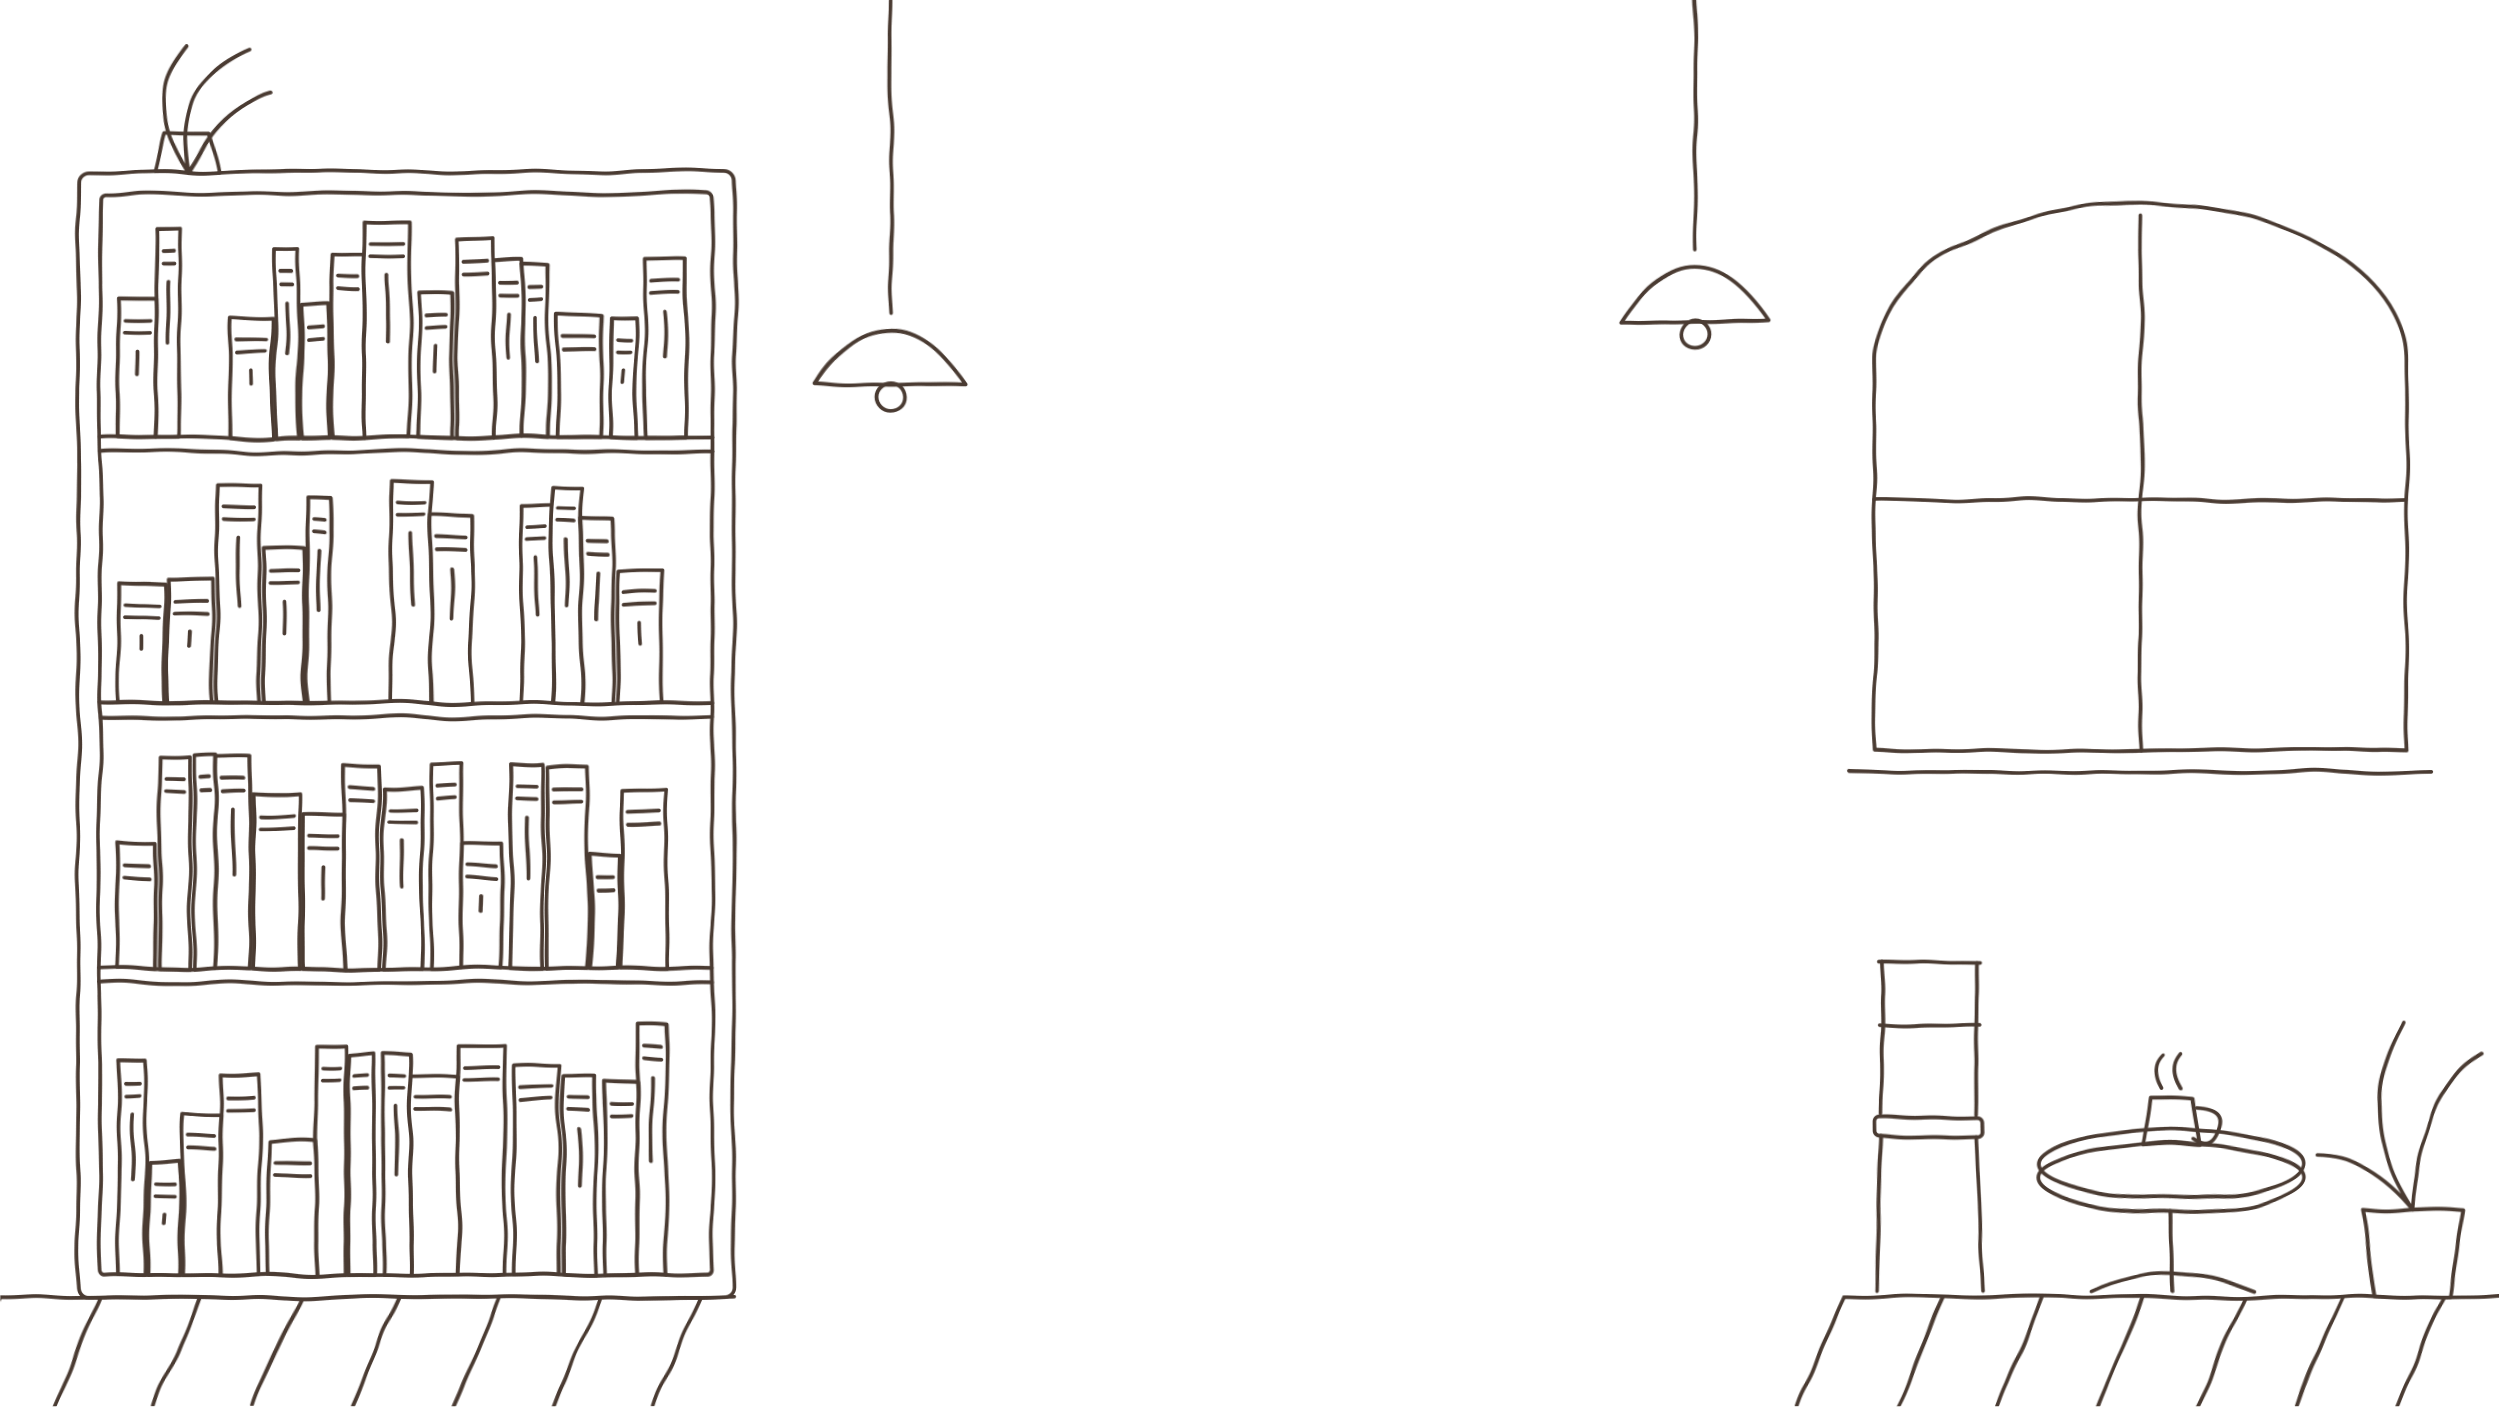
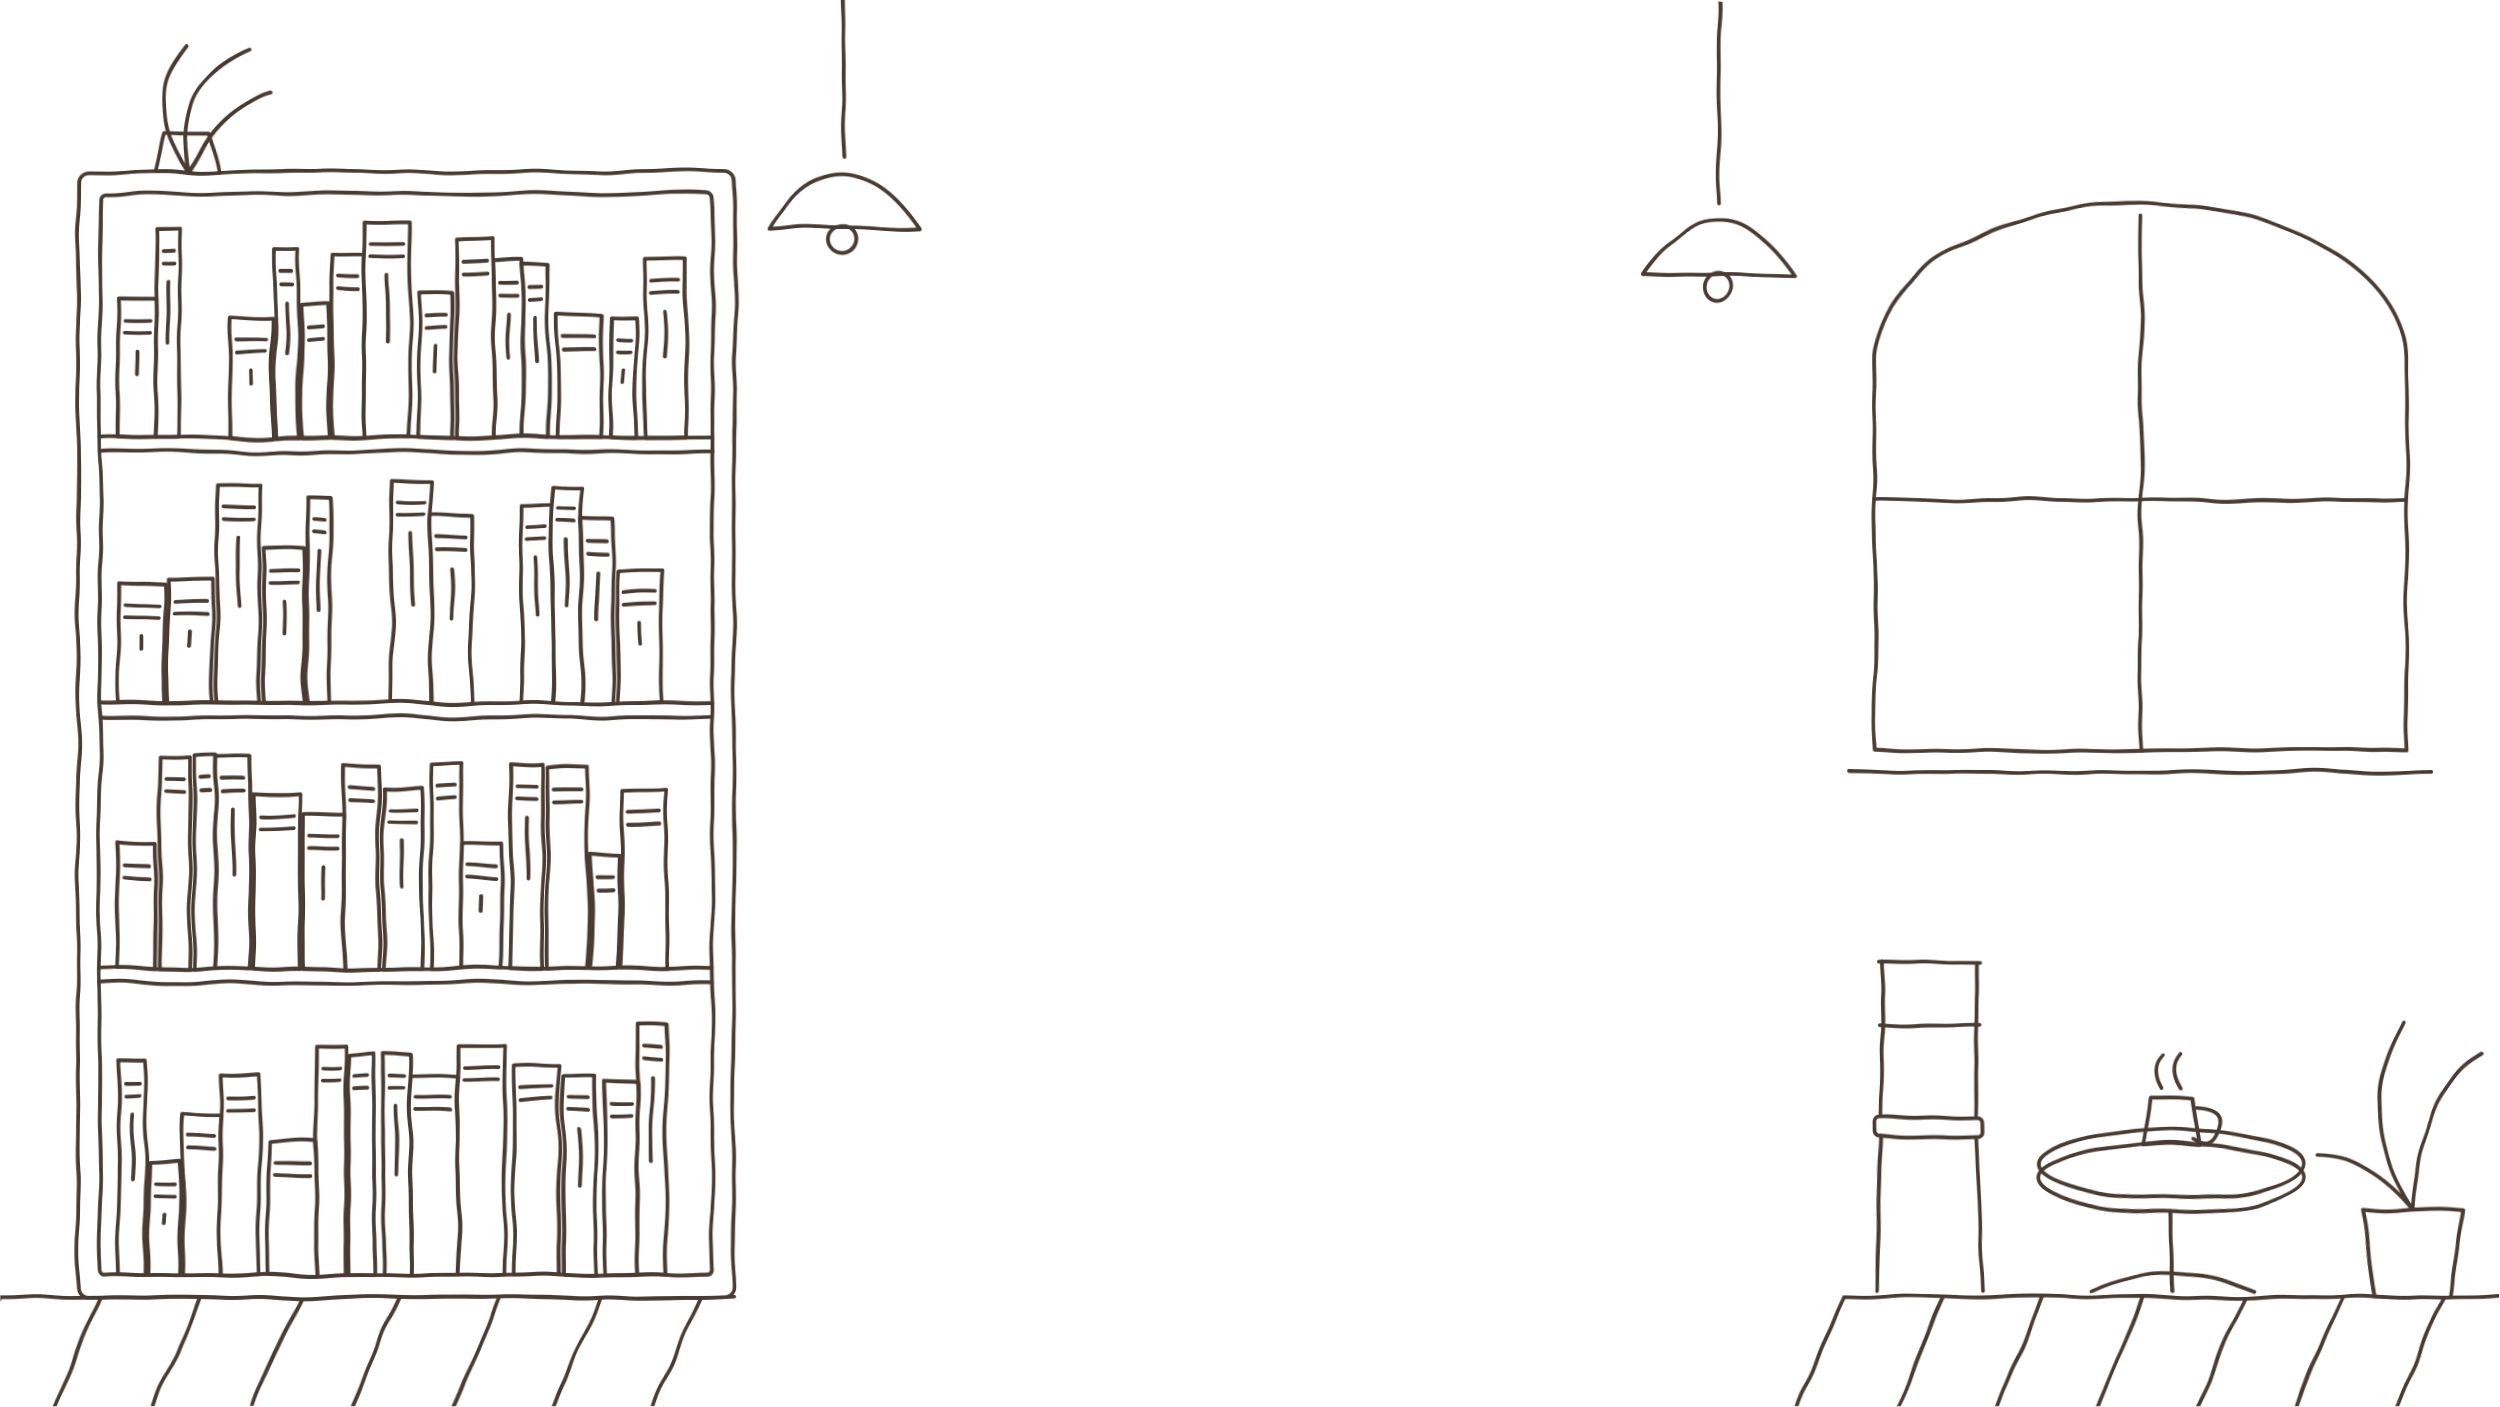
<svg xmlns="http://www.w3.org/2000/svg" viewBox="0 0 1600 900" preserveAspectRatio="xMidYMax slice">
  <defs>
    <filter id="sketch" x="-2%" y="-2%" width="104%" height="104%">
      <feTurbulence type="fractalNoise" baseFrequency="0.022" numOctaves="2" seed="4" result="n" />
      <feDisplacementMap in="SourceGraphic" in2="n" scale="5" />
    </filter>
  </defs>
  <g fill="none" stroke="#4a3b32" stroke-width="2.4" stroke-linecap="round" stroke-linejoin="round" filter="url(#sketch)">
    <rect x="50" y="110" width="420" height="720" rx="6" />
    <rect x="64" y="124" width="392" height="692" rx="3" />
    <line x1="64" y1="280" x2="456" y2="280" />
    <line x1="64" y1="289" x2="456" y2="289" />
    <line x1="64" y1="450" x2="456" y2="450" />
    <line x1="64" y1="459" x2="456" y2="459" />
    <line x1="64" y1="620" x2="456" y2="620" />
    <line x1="64" y1="629" x2="456" y2="629" />
    <rect x="76" y="191" width="24" height="89" />
    <line x1="80" y1="205" x2="96" y2="205" />
    <line x1="80" y1="213" x2="96" y2="213" />
    <line x1="88.0" y1="225" x2="88.0" y2="239.95" />
    <rect x="100" y="146" width="15" height="134" />
    <line x1="104" y1="160" x2="111" y2="160" />
    <line x1="104" y1="168" x2="111" y2="168" />
    <line x1="107.5" y1="180" x2="107.5" y2="219.7" />
    <rect x="147" y="203" width="27" height="77" />
    <line x1="151" y1="217" x2="170" y2="217" />
    <line x1="151" y1="225" x2="170" y2="225" />
    <line x1="160.5" y1="237" x2="160.5" y2="245.35" />
    <rect x="176" y="160" width="15" height="120" />
    <line x1="180" y1="174" x2="187" y2="174" />
    <line x1="180" y1="182" x2="187" y2="182" />
    <line x1="183.5" y1="194" x2="183.5" y2="226.0" />
    <rect x="193" y="195" width="18" height="85" />
    <line x1="197" y1="209" x2="207" y2="209" />
    <line x1="197" y1="217" x2="207" y2="217" />
    <rect x="213" y="163" width="20" height="117" />
    <line x1="217" y1="177" x2="229" y2="177" />
    <line x1="217" y1="185" x2="229" y2="185" />
    <rect x="233" y="142" width="29" height="138" />
    <line x1="237" y1="156" x2="258" y2="156" />
    <line x1="237" y1="164" x2="258" y2="164" />
    <line x1="247.5" y1="176" x2="247.5" y2="217.9" />
    <rect x="268" y="187" width="21" height="93" />
    <line x1="272" y1="201" x2="285" y2="201" />
    <line x1="272" y1="209" x2="285" y2="209" />
    <line x1="278.5" y1="221" x2="278.5" y2="238.15" />
    <rect x="292" y="153" width="24" height="127" />
    <line x1="296" y1="167" x2="312" y2="167" />
    <line x1="296" y1="175" x2="312" y2="175" />
    <rect x="316" y="167" width="19" height="113" />
    <line x1="320" y1="181" x2="331" y2="181" />
    <line x1="320" y1="189" x2="331" y2="189" />
    <line x1="325.5" y1="201" x2="325.5" y2="229.15" />
    <rect x="335" y="170" width="16" height="110" />
    <line x1="339" y1="184" x2="347" y2="184" />
    <line x1="339" y1="192" x2="347" y2="192" />
    <line x1="343.0" y1="204" x2="343.0" y2="230.5" />
    <rect x="357" y="202" width="28" height="78" />
    <line x1="361" y1="216" x2="381" y2="216" />
    <line x1="361" y1="224" x2="381" y2="224" />
    <rect x="391" y="203" width="16" height="77" />
    <line x1="395" y1="217" x2="403" y2="217" />
    <line x1="395" y1="225" x2="403" y2="225" />
    <line x1="399.0" y1="237" x2="399.0" y2="245.35" />
    <rect x="413" y="166" width="26" height="114" />
    <line x1="417" y1="180" x2="435" y2="180" />
    <line x1="417" y1="188" x2="435" y2="188" />
    <line x1="426.0" y1="200" x2="426.0" y2="228.7" />
    <rect x="76" y="373" width="29" height="77" />
    <line x1="80" y1="387" x2="101" y2="387" />
    <line x1="80" y1="395" x2="101" y2="395" />
    <line x1="90.5" y1="407" x2="90.5" y2="415.35" />
    <rect x="107" y="370" width="29" height="80" />
    <line x1="111" y1="384" x2="132" y2="384" />
    <line x1="111" y1="392" x2="132" y2="392" />
    <line x1="121.5" y1="404" x2="121.5" y2="414.0" />
    <rect x="139" y="310" width="27" height="140" />
    <line x1="143" y1="324" x2="162" y2="324" />
    <line x1="143" y1="332" x2="162" y2="332" />
    <line x1="152.5" y1="344" x2="152.5" y2="387.0" />
    <rect x="169" y="351" width="26" height="99" />
    <line x1="173" y1="365" x2="191" y2="365" />
    <line x1="173" y1="373" x2="191" y2="373" />
    <line x1="182.0" y1="385" x2="182.0" y2="405.45" />
    <rect x="197" y="318" width="14" height="132" />
    <line x1="201" y1="332" x2="207" y2="332" />
    <line x1="201" y1="340" x2="207" y2="340" />
    <line x1="204.0" y1="352" x2="204.0" y2="390.6" />
    <rect x="251" y="308" width="25" height="142" />
    <line x1="255" y1="322" x2="272" y2="322" />
    <line x1="255" y1="330" x2="272" y2="330" />
    <line x1="263.5" y1="342" x2="263.5" y2="386.1" />
    <rect x="276" y="330" width="26" height="120" />
    <line x1="280" y1="344" x2="298" y2="344" />
    <line x1="280" y1="352" x2="298" y2="352" />
    <line x1="289.0" y1="364" x2="289.0" y2="396.0" />
    <rect x="334" y="324" width="20" height="126" />
    <line x1="338" y1="338" x2="350" y2="338" />
    <line x1="338" y1="346" x2="350" y2="346" />
    <line x1="344.0" y1="358" x2="344.0" y2="393.3" />
    <rect x="354" y="312" width="18" height="138" />
    <line x1="358" y1="326" x2="368" y2="326" />
    <line x1="358" y1="334" x2="368" y2="334" />
    <line x1="363.0" y1="346" x2="363.0" y2="387.9" />
    <rect x="372" y="332" width="20" height="118" />
    <line x1="376" y1="346" x2="388" y2="346" />
    <line x1="376" y1="354" x2="388" y2="354" />
    <line x1="382.0" y1="366" x2="382.0" y2="396.9" />
    <rect x="395" y="365" width="29" height="85" />
    <line x1="399" y1="379" x2="420" y2="379" />
    <line x1="399" y1="387" x2="420" y2="387" />
    <line x1="409.5" y1="399" x2="409.5" y2="411.75" />
    <rect x="76" y="540" width="23" height="80" />
    <line x1="80" y1="554" x2="95" y2="554" />
    <line x1="80" y1="562" x2="95" y2="562" />
    <rect x="102" y="484" width="19" height="136" />
    <line x1="106" y1="498" x2="117" y2="498" />
    <line x1="106" y1="506" x2="117" y2="506" />
    <rect x="124" y="483" width="14" height="137" />
    <line x1="128" y1="497" x2="134" y2="497" />
    <line x1="128" y1="505" x2="134" y2="505" />
    <rect x="138" y="484" width="22" height="136" />
    <line x1="142" y1="498" x2="156" y2="498" />
    <line x1="142" y1="506" x2="156" y2="506" />
    <line x1="149.0" y1="518" x2="149.0" y2="558.8" />
    <rect x="162" y="508" width="30" height="112" />
    <line x1="166" y1="522" x2="188" y2="522" />
    <line x1="166" y1="530" x2="188" y2="530" />
    <rect x="194" y="521" width="26" height="99" />
    <line x1="198" y1="535" x2="216" y2="535" />
    <line x1="198" y1="543" x2="216" y2="543" />
    <line x1="207.0" y1="555" x2="207.0" y2="575.45" />
    <rect x="220" y="490" width="22" height="130" />
    <line x1="224" y1="504" x2="238" y2="504" />
    <line x1="224" y1="512" x2="238" y2="512" />
    <rect x="245" y="504" width="25" height="116" />
    <line x1="249" y1="518" x2="266" y2="518" />
    <line x1="249" y1="526" x2="266" y2="526" />
    <line x1="257.5" y1="538" x2="257.5" y2="567.8" />
    <rect x="276" y="489" width="20" height="131" />
    <line x1="280" y1="503" x2="292" y2="503" />
    <line x1="280" y1="511" x2="292" y2="511" />
    <rect x="296" y="540" width="25" height="80" />
    <line x1="300" y1="554" x2="317" y2="554" />
    <line x1="300" y1="562" x2="317" y2="562" />
    <line x1="308.5" y1="574" x2="308.5" y2="584.0" />
    <rect x="327" y="489" width="20" height="131" />
    <line x1="331" y1="503" x2="343" y2="503" />
    <line x1="331" y1="511" x2="343" y2="511" />
    <line x1="337.0" y1="523" x2="337.0" y2="561.05" />
    <rect x="350" y="491" width="26" height="129" />
    <line x1="354" y1="505" x2="372" y2="505" />
    <line x1="354" y1="513" x2="372" y2="513" />
    <rect x="378" y="547" width="18" height="73" />
    <line x1="382" y1="561" x2="392" y2="561" />
    <line x1="382" y1="569" x2="392" y2="569" />
    <rect x="398" y="506" width="29" height="114" />
    <line x1="402" y1="520" x2="423" y2="520" />
    <line x1="402" y1="528" x2="423" y2="528" />
    <rect x="76" y="679" width="17" height="137" />
    <line x1="80" y1="693" x2="89" y2="693" />
    <line x1="80" y1="701" x2="89" y2="701" />
    <line x1="84.5" y1="713" x2="84.5" y2="754.35" />
    <rect x="95" y="743" width="20" height="73" />
    <line x1="99" y1="757" x2="111" y2="757" />
    <line x1="99" y1="765" x2="111" y2="765" />
    <line x1="105.0" y1="777" x2="105.0" y2="783.15" />
    <rect x="117" y="713" width="24" height="103" />
    <line x1="121" y1="727" x2="137" y2="727" />
    <line x1="121" y1="735" x2="137" y2="735" />
    <rect x="141" y="688" width="25" height="128" />
    <line x1="145" y1="702" x2="162" y2="702" />
    <line x1="145" y1="710" x2="162" y2="710" />
    <rect x="172" y="730" width="30" height="86" />
    <line x1="176" y1="744" x2="198" y2="744" />
    <line x1="176" y1="752" x2="198" y2="752" />
    <rect x="202" y="669" width="19" height="147" />
    <line x1="206" y1="683" x2="217" y2="683" />
    <line x1="206" y1="691" x2="217" y2="691" />
    <rect x="223" y="675" width="17" height="141" />
    <line x1="227" y1="689" x2="236" y2="689" />
    <line x1="227" y1="697" x2="236" y2="697" />
    <rect x="246" y="675" width="17" height="141" />
    <line x1="250" y1="689" x2="259" y2="689" />
    <line x1="250" y1="697" x2="259" y2="697" />
    <line x1="254.5" y1="709" x2="254.5" y2="752.55" />
    <rect x="263" y="689" width="30" height="127" />
    <line x1="267" y1="703" x2="289" y2="703" />
    <line x1="267" y1="711" x2="289" y2="711" />
    <rect x="293" y="669" width="30" height="147" />
    <line x1="297" y1="683" x2="319" y2="683" />
    <line x1="297" y1="691" x2="319" y2="691" />
    <rect x="329" y="682" width="29" height="134" />
    <line x1="333" y1="696" x2="354" y2="696" />
    <line x1="333" y1="704" x2="354" y2="704" />
    <rect x="361" y="689" width="20" height="127" />
    <line x1="365" y1="703" x2="377" y2="703" />
    <line x1="365" y1="711" x2="377" y2="711" />
    <line x1="371.0" y1="723" x2="371.0" y2="758.85" />
    <rect x="387" y="692" width="21" height="124" />
    <line x1="391" y1="706" x2="404" y2="706" />
    <line x1="391" y1="714" x2="404" y2="714" />
    <rect x="408" y="655" width="18" height="161" />
    <line x1="412" y1="669" x2="422" y2="669" />
    <line x1="412" y1="677" x2="422" y2="677" />
    <line x1="417.0" y1="689" x2="417.0" y2="743.55" />
    <path d="M120 110 q-30 -50 0 -80 M120 110 q22 -40 54 -50 M120 110 q-8 -60 40 -78" />
    <path d="M100 110 h40 l-6 -24 h-28 z" />
-     <line x1="570" y1="0" x2="570" y2="200" />
-     <path d="M522 246 q48 -70 96 0 z" />
-     <circle cx="570" cy="254" r="9" />
-     <line x1="1085" y1="0" x2="1085" y2="160" />
-     <path d="M1037 206 q48 -70 96 0 z" />
-     <circle cx="1085" cy="214" r="9" />
+     <line x1="540" y1="0" x2="540" y2="100" />
+     <path d="M492 146 q48 -70 96 0 z" />
+     <circle cx="540" cy="154" r="9" />
+     <line x1="1100" y1="0" x2="1100" y2="130" />
+     <path d="M1052 176 q48 -70 96 0 z" />
+     <circle cx="1100" cy="184" r="9" />
    <path d="M1200 480 V230 a170 100 0 0 1 340 0 V480 z" />
    <line x1="1370" y1="138" x2="1370" y2="480" />
    <line x1="1200" y1="320" x2="1540" y2="320" />
    <line x1="1184" y1="494" x2="1556" y2="494" />
    <line x1="0" y1="830" x2="470" y2="830" />
    <line x1="1180" y1="830" x2="1600" y2="830" />
    <line x1="0" y1="830" x2="-30" y2="900" />
    <line x1="64" y1="830" x2="34" y2="900" />
    <line x1="128" y1="830" x2="98" y2="900" />
    <line x1="192" y1="830" x2="162" y2="900" />
    <line x1="256" y1="830" x2="226" y2="900" />
    <line x1="320" y1="830" x2="290" y2="900" />
    <line x1="384" y1="830" x2="354" y2="900" />
    <line x1="448" y1="830" x2="418" y2="900" />
    <line x1="1180" y1="830" x2="1150" y2="900" />
    <line x1="1244" y1="830" x2="1214" y2="900" />
    <line x1="1308" y1="830" x2="1278" y2="900" />
    <line x1="1372" y1="830" x2="1342" y2="900" />
    <line x1="1436" y1="830" x2="1406" y2="900" />
    <line x1="1500" y1="830" x2="1470" y2="900" />
    <line x1="1564" y1="830" x2="1534" y2="900" />
    <rect x="1201" y="716" width="68" height="12" rx="3" />
    <line x1="1205" y1="728" x2="1201" y2="826" />
    <line x1="1265" y1="728" x2="1269" y2="826" />
    <line x1="1265" y1="714" x2="1265" y2="616" />
    <line x1="1205" y1="714" x2="1205" y2="616" />
    <line x1="1203" y1="616" x2="1267" y2="616" />
    <line x1="1203" y1="656" x2="1267" y2="656" />
    <ellipse cx="1390" cy="745" rx="85.0" ry="22" />
    <ellipse cx="1390" cy="754" rx="85.0" ry="22" />
    <line x1="1390" y1="776" x2="1390" y2="826" />
    <path d="M1338 826 q52 -22 104 0" />
    <path d="M1372 733 h36 l-5 -30 h-26 z" />
    <path d="M1406 709 q18 0 14 14 t-16 6" />
    <path d="M1384 697 q-8 -14 0 -22 M1396 697 q-8 -14 0 -22" />
    <path d="M1520 830 l-8 -56 h64 l-8 56 z" />
    <path d="M1544 774 q-40 -60 -6 -120 M1544 774 q6 -70 44 -100 M1544 774 q-28 -34 -60 -34" />
  </g>
</svg>
